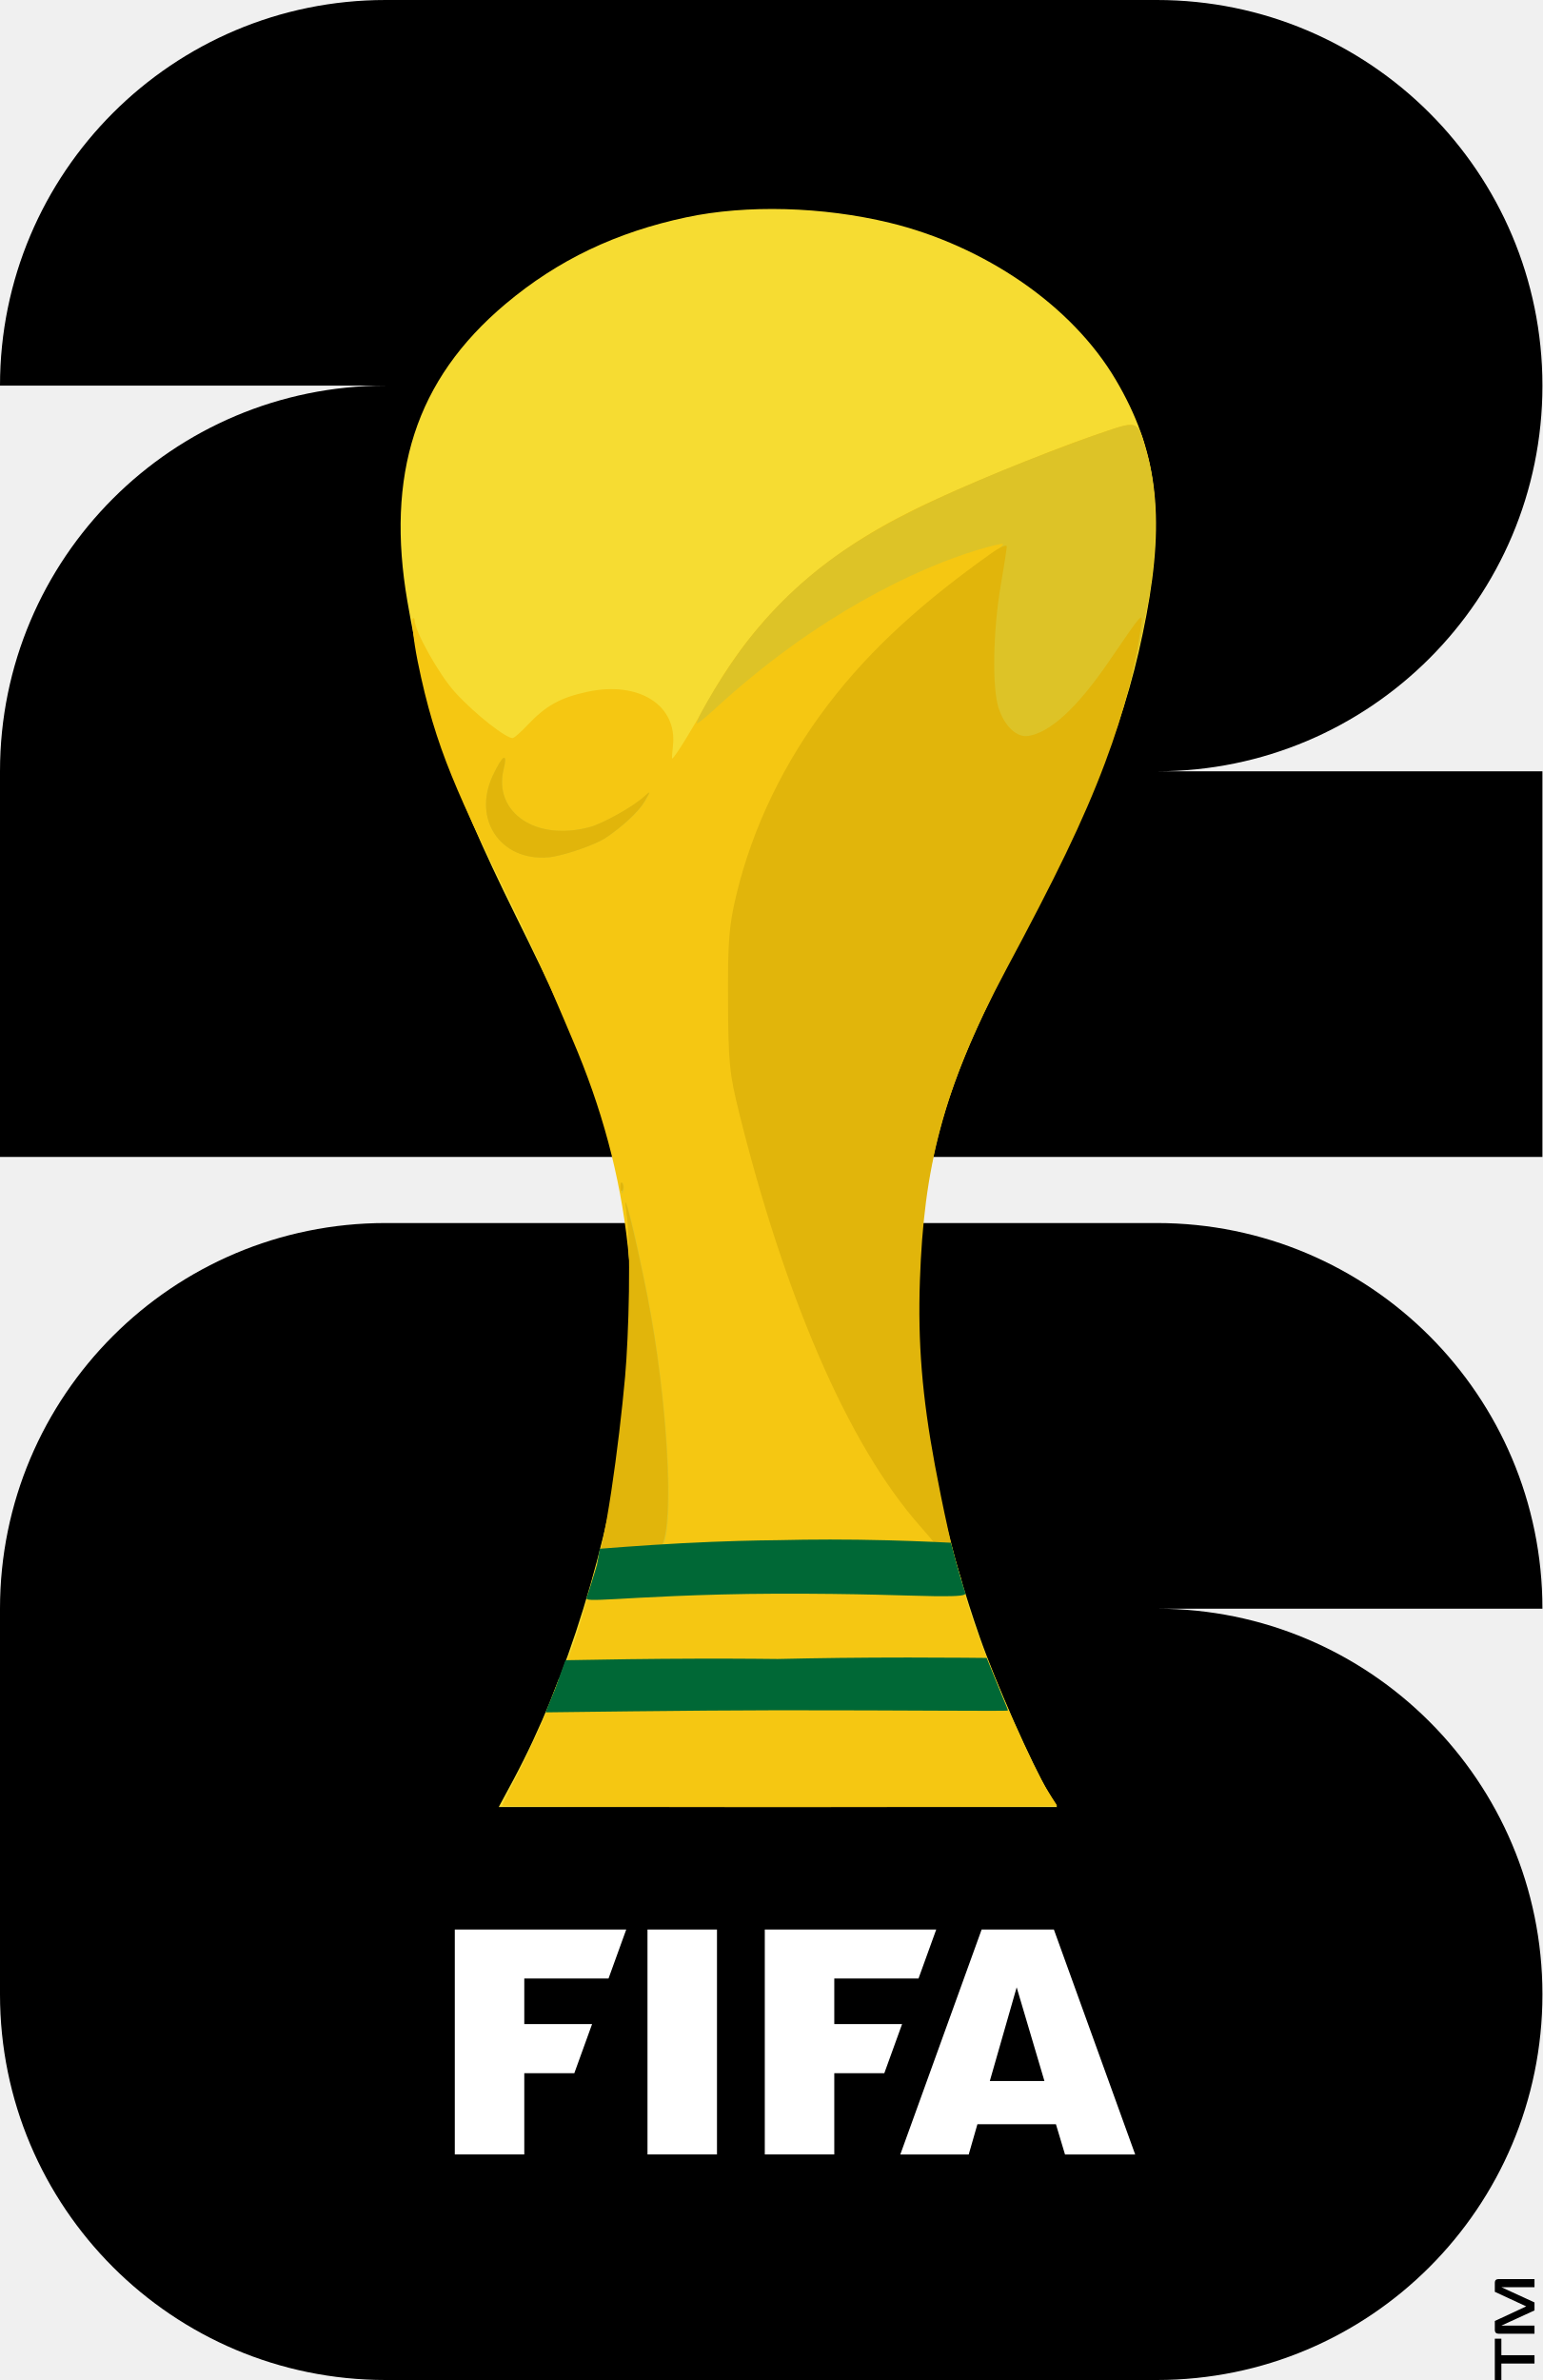
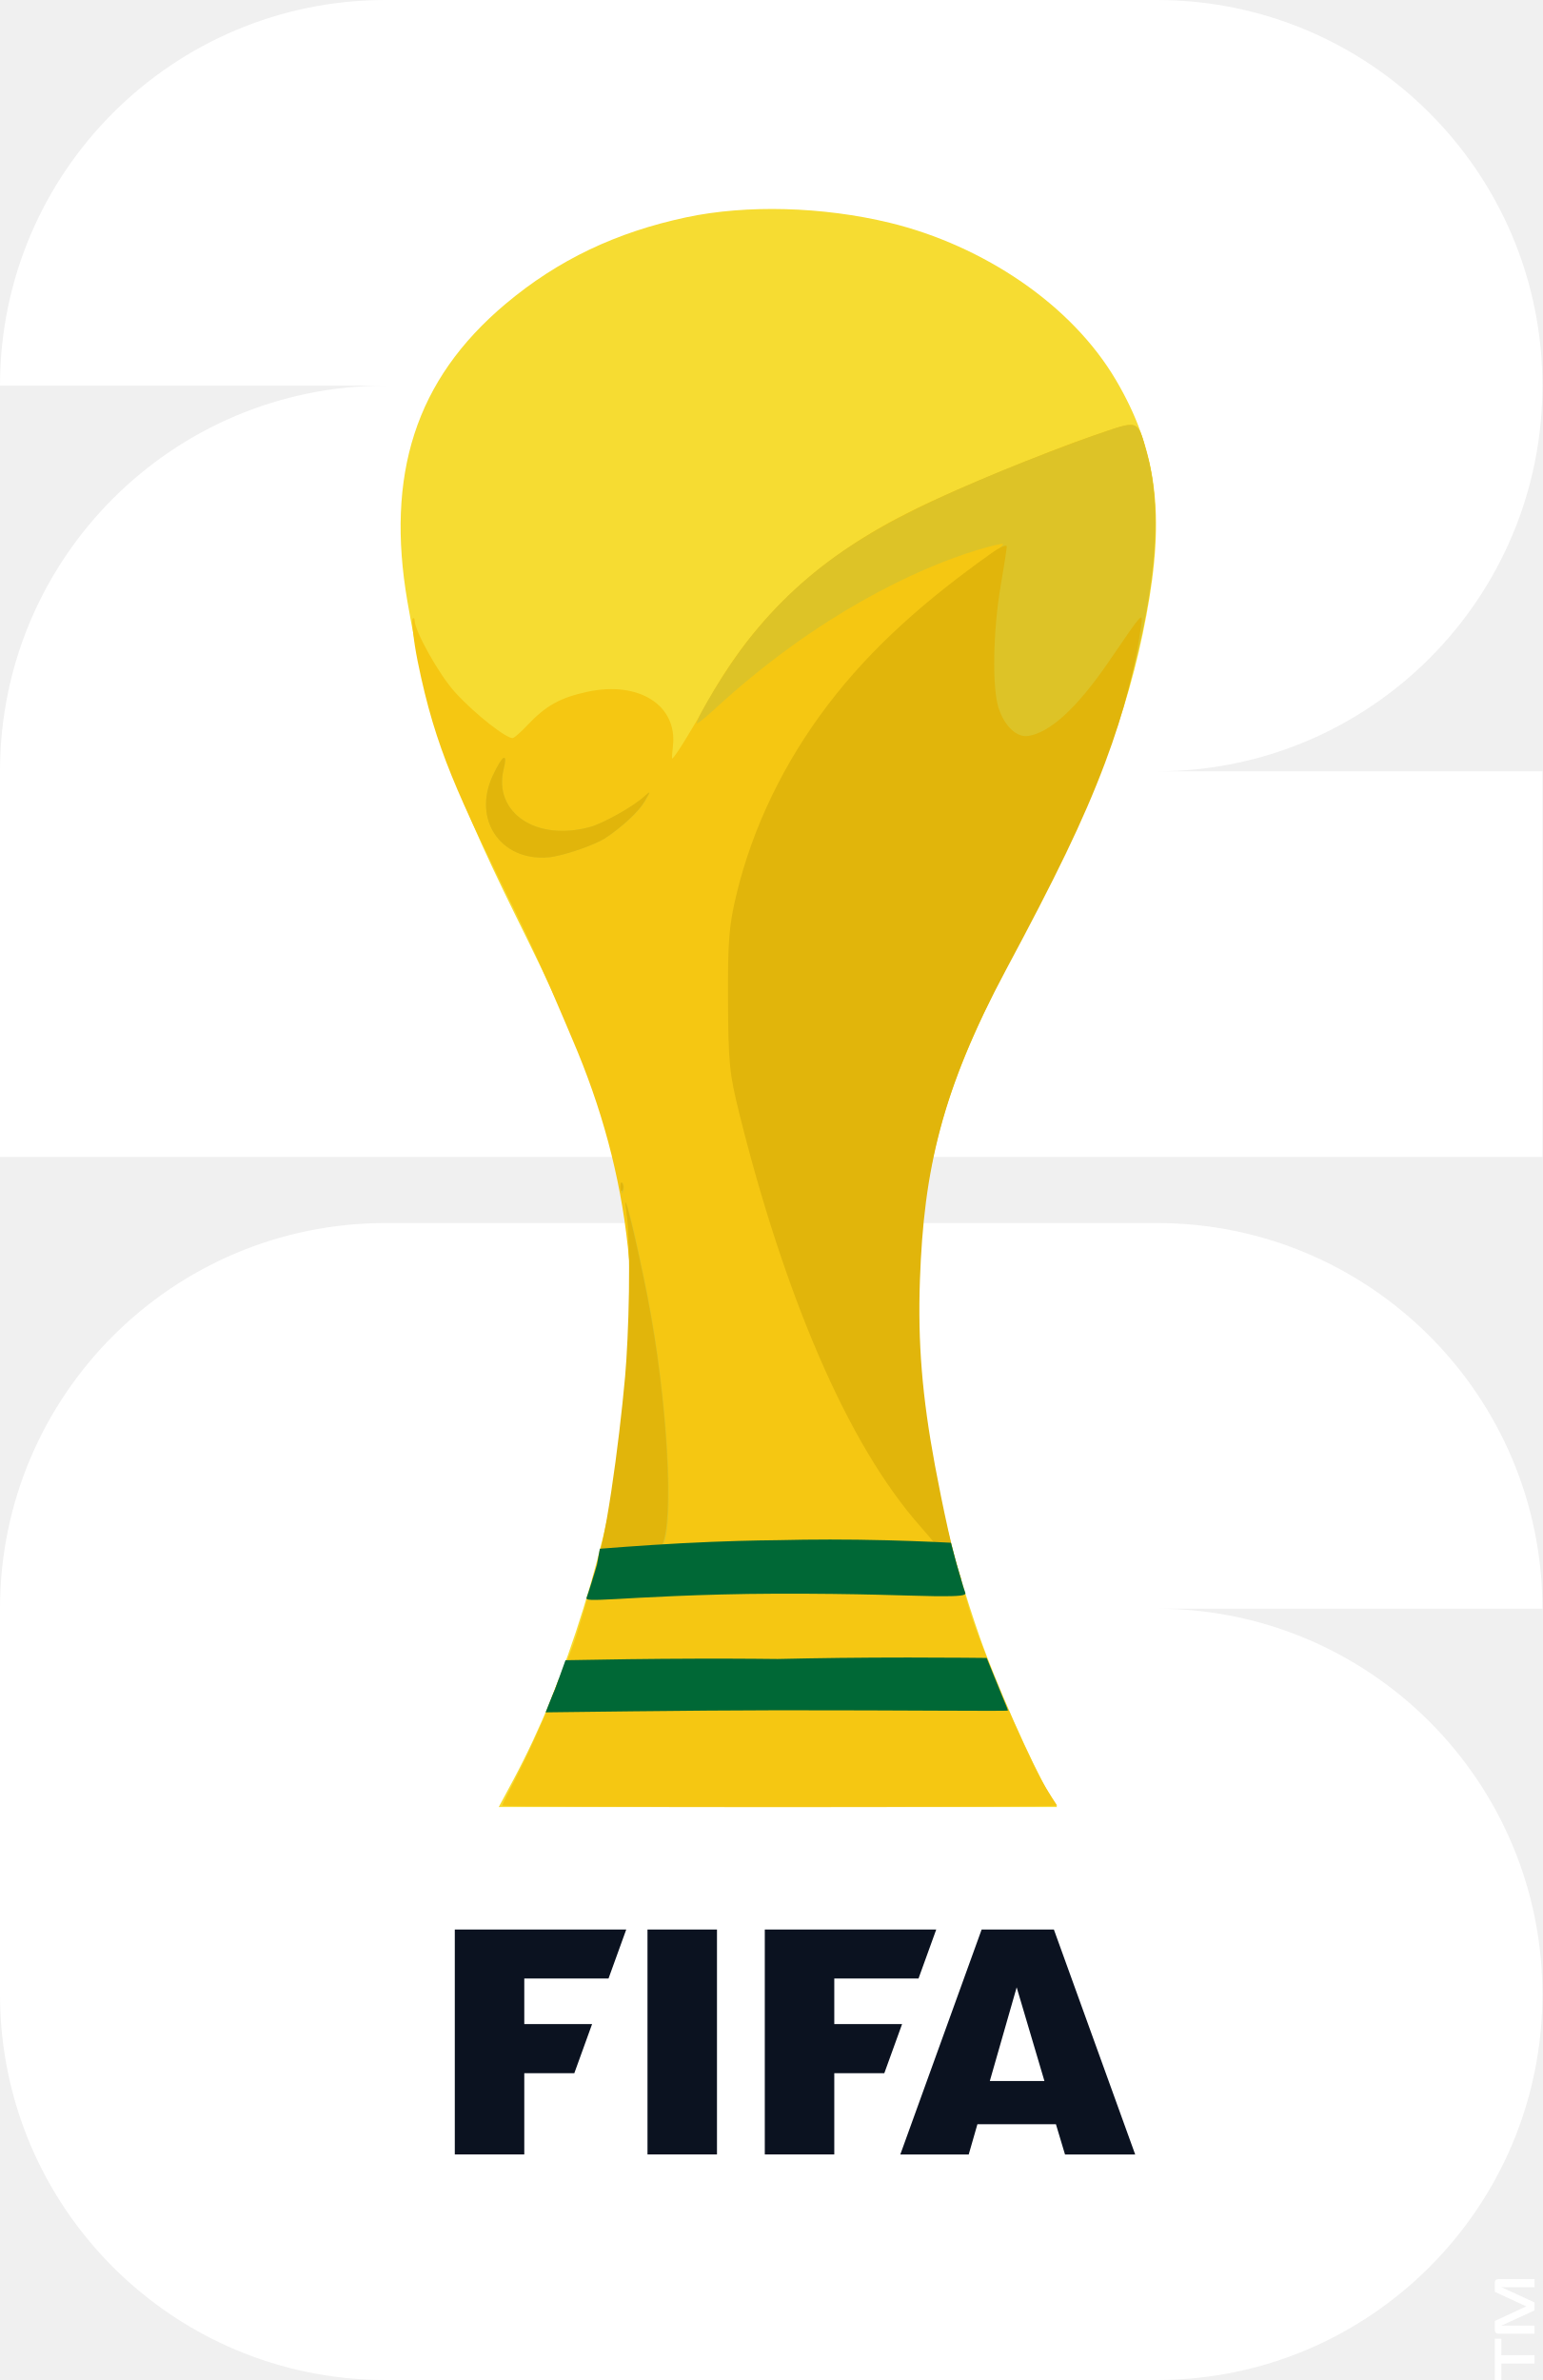
<svg xmlns="http://www.w3.org/2000/svg" version="1.1" id="svg606" width="454.573" height="701.333" viewBox="0 0 454.573 701.333">
  <defs id="defs610">
    <clipPath clipPathUnits="userSpaceOnUse" id="clipPath622">
      <path d="M 0,295.739 H 228.526 V 0 H 0 Z" id="path620" />
    </clipPath>
  </defs>
  <g id="g614" transform="matrix(2.666667,0,0,-2.666667,-77.4136,744.9845)">
    <g id="g616">
      <g id="g618" clip-path="url(#clipPath622)">
        <g id="g624" transform="translate(156.8791,144.2182)">
-           <path d="m 0,0 h -85.232 c -23.538,0 -42.617,-19.08 -42.617,-42.616 v -42.616 c 0,-23.537 19.079,-42.617 42.617,-42.617 H 0 c 23.537,0 42.616,19.08 42.616,42.617 0,23.536 -19.079,42.616 -42.616,42.616 H 42.616 C 42.616,-19.08 23.537,0 0,0 m 0,135.151 h -85.232 c -23.538,0 -42.617,-19.08 -42.617,-42.616 h 42.617 c -23.538,0 -42.617,-19.079 -42.617,-42.616 V 7.302 H 42.616 V 49.919 H 0 c 23.537,0 42.616,19.08 42.616,42.616 0,23.536 -19.079,42.616 -42.616,42.616" style="fill:#000000;fill-opacity:1;fill-rule:nonzero;stroke:none" id="path626" />
+           <path d="m 0,0 h -85.232 c -23.538,0 -42.617,-19.08 -42.617,-42.616 v -42.616 c 0,-23.537 19.079,-42.617 42.617,-42.617 H 0 c 23.537,0 42.616,19.08 42.616,42.617 0,23.536 -19.079,42.616 -42.616,42.616 H 42.616 C 42.616,-19.08 23.537,0 0,0 m 0,135.151 h -85.232 c -23.538,0 -42.617,-19.08 -42.617,-42.616 h 42.617 c -23.538,0 -42.617,-19.079 -42.617,-42.616 V 7.302 H 42.616 V 49.919 H 0 c 23.537,0 42.616,19.08 42.616,42.616 0,23.536 -19.079,42.616 -42.616,42.616" style="fill:#ffffff;fill-opacity:1;fill-rule:nonzero;stroke:none" id="path626" />
        </g>
        <g id="g628" transform="translate(79.2931,66.1489)">
-           <path d="m 0,0 v -24.857 h 7.68 v 8.977 h 5.528 l 1.966,5.432 H 7.68 v 5.032 h 9.308 L 18.947,0 Z" style="fill:#ffffff;fill-opacity:1;fill-rule:nonzero;stroke:none" id="path630" />
+           <path d="m 0,0 v -24.857 h 7.68 v 8.977 h 5.528 l 1.966,5.432 H 7.68 v 5.032 h 9.308 L 18.947,0 Z" style="fill:#0b1220;fill-opacity:1;fill-rule:nonzero;stroke:none" id="path630" />
        </g>
        <g id="g632" transform="translate(100.589,66.1489)">
-           <path d="M 0,0 0.001,-24.857 H 7.68 V 0 Z" style="fill:#ffffff;fill-opacity:1;fill-rule:nonzero;stroke:none" id="path634" />
+           <path d="M 0,0 0.001,-24.857 H 7.68 V 0 Z" style="fill:#0b1220;fill-opacity:1;fill-rule:nonzero;stroke:none" id="path634" />
        </g>
        <g id="g636" transform="translate(113.5534,66.1489)">
-           <path d="m 0,0 v -24.857 h 7.68 v 8.977 h 5.528 l 1.966,5.432 H 7.68 v 5.032 h 9.308 L 18.947,0 Z" style="fill:#ffffff;fill-opacity:1;fill-rule:nonzero;stroke:none" id="path638" />
+           <path d="m 0,0 v -24.857 h 7.68 v 8.977 h 5.528 l 1.966,5.432 H 7.68 v 5.032 h 9.308 L 18.947,0 Z" style="fill:#0b1220;fill-opacity:1;fill-rule:nonzero;stroke:none" id="path638" />
        </g>
        <g id="g640" transform="translate(141.3898,59.7612)">
-           <path d="m 0,0 3.069,-10.354 h -6.037 z m -3.871,6.388 -8.989,-24.859 h 7.561 l 0.96,3.34 H 4.34 l 1.003,-3.34 h 7.756 L 4.113,6.388 Z" style="fill:#ffffff;fill-opacity:1;fill-rule:nonzero;stroke:none" id="path642" />
+           <path d="m 0,0 3.069,-10.354 h -6.037 z m -3.871,6.388 -8.989,-24.859 h 7.561 l 0.96,3.34 H 4.34 l 1.003,-3.34 h 7.756 L 4.113,6.388 Z" style="fill:#0b1220;fill-opacity:1;fill-rule:nonzero;stroke:none" id="path642" />
        </g>
        <g id="g644" transform="translate(194.9572,20.935)">
-           <path d="M 0,0 H -0.722 V -4.565 H 0 v 1.818 h 3.662 v 0.922 H 0 Z" style="fill:#000000;fill-opacity:1;fill-rule:nonzero;stroke:none" id="path646" />
+           <path d="M 0,0 H -0.722 V -4.565 H 0 v 1.818 h 3.662 v 0.922 H 0 Z" style="fill:#ffffff;fill-opacity:1;fill-rule:nonzero;stroke:none" id="path646" />
        </g>
        <g id="g648" transform="translate(198.6193,27.52)">
-           <path d="m 0,0 h -3.984 c -0.125,0 -0.223,-0.033 -0.293,-0.1 -0.072,-0.067 -0.107,-0.163 -0.107,-0.287 v -1.018 l 3.47,-1.61 -3.47,-1.614 v -1.013 c 0,-0.121 0.035,-0.215 0.107,-0.287 0.07,-0.07 0.168,-0.106 0.293,-0.106 H 0 v 0.896 H -3.661 L 0,-3.462 v 0.883 l -3.661,1.683 H 0 Z" style="fill:#000000;fill-opacity:1;fill-rule:nonzero;stroke:none" id="path650" />
+           <path d="m 0,0 h -3.984 c -0.125,0 -0.223,-0.033 -0.293,-0.1 -0.072,-0.067 -0.107,-0.163 -0.107,-0.287 v -1.018 l 3.47,-1.61 -3.47,-1.614 v -1.013 c 0,-0.121 0.035,-0.215 0.107,-0.287 0.07,-0.07 0.168,-0.106 0.293,-0.106 H 0 v 0.896 H -3.661 L 0,-3.462 v 0.883 l -3.661,1.683 H 0 Z" style="fill:#ffffff;fill-opacity:1;fill-rule:nonzero;stroke:none" id="path650" />
        </g>
      </g>
    </g>
    <g id="g652">
      <g id="g654" transform="matrix(69.54387,0,0,170.8742,81.62382,80.26397)" />
    </g>
  </g>
  <g id="g1" transform="matrix(1.042344,0,0,0.9688687,135.2829,144.4009)">
    <g id="g100501" transform="matrix(1.067188,0,0,0.9736831,-17.6902,-86.27694)">
      <path style="display:none;fill:#f6e79c" d="m 27.322,498.749 c 0.295,-0.688 2.539,-5.754 4.974,-11.341 13.338,-30.606 22.644,-66.633 27.524,-103.737 1.155,-8.786 1.605,-24.517 1.446,-39.828 -0.16,-15.336 -0.926,-30.127 -2.244,-37.57 C 56.76,293.502 54.264,282.896 50.163,270.331 45.896,257.259 40.486,243.721 31.784,222.984 25.485,207.975 19.674,193.165 17.544,186.923 8.297,159.815 2.765,132.352 1.037,108.011 -0.37,88.193 1.761,74.697 9.516,57.798 18.595,38.015 33.425,22.845 51.325,12.962 69.176,3.105 90.02,-1.501 111.134,0.949 132.969,3.483 152.667,12.018 167.805,24.894 c 15.299,13.013 26.308,30.776 31.55,52.206 1.768,7.227 1.976,10.635 1.59,25.829 -0.315,12.428 -1.158,22.481 -3.11,33.172 -1.945,10.656 -5.019,22.072 -9.773,36.766 -2.241,6.928 -6.466,18.011 -11.75,30.904 -5.122,12.499 -11.371,27.017 -16.831,39.465 -10.818,24.663 -16.875,47.515 -19.878,73.628 -0.898,7.812 -1.054,21.06 -0.628,34.718 0.427,13.666 1.433,27.667 2.852,36.739 2.594,16.58 6.314,33.915 10.821,50.325 4.534,16.511 9.763,31.738 15.538,45.18 3.266,7.602 6.181,14.237 6.481,14.925 C 175.102,499.744 159.996,500 101,500 42.01,500 26.896,499.744 27.322,498.75" id="path100507" />
      <path style="display:inline;fill:#f6dc32;fill-opacity:1" d="m 30.97,491.509 c 7.169,-15.809 13.391,-33.796 18.551,-53.538 5.1,-19.513 8.977,-40.101 11.172,-58.905 2.204,-18.879 1.833,-51.861 -0.717,-68.677 -1.957,-12.908 -4.49,-24.302 -8.836,-37.943 -4.521,-14.192 -10.329,-28.868 -19.468,-50.651 C 22.495,199.919 16.712,184.211 12.345,168.997 8.053,154.04 5.337,140.164 2.879,123.273 0.055,103.866 0.528,86.484 4.744,71.112 8.977,55.678 16.932,42.34 28.903,30.473 42.824,16.672 58.265,8.075 76.777,3.421 92.717,-0.586 112.973,0.075 130.68,5.126 c 12.431,3.546 24.583,10.048 34.939,18.455 10.426,8.465 19.116,18.924 24.967,30.615 10.91,21.798 13.104,42.213 8.098,73.532 -2.492,15.592 -5.782,29.736 -11.337,46.331 -6.051,18.079 -12.949,34.172 -25.192,62.322 -6.602,15.181 -11.057,26.815 -14.314,37.461 -3.248,10.615 -5.332,20.338 -7.158,32.038 -3.104,19.888 -3.514,41.834 -1.203,65.604 2.302,23.678 7.333,49.324 15.046,75.4 2.007,6.786 5.472,16.834 9.059,26.373 3.562,9.472 7.075,17.987 9.065,21.98 0.794,1.593 2.382,4.764 2.382,4.764 -24.662,0 -73.971,0 -73.971,0 -24.662,0 -73.971,0 -73.971,0 1.297,-2.821 2.587,-5.642 3.879,-8.491 z" id="path100506" />
      <path style="fill:#f6dc34;fill-opacity:0" d="m 29.432,495.116 c 3.716,-7.388 8.301,-18.969 12.711,-32.262 4.419,-13.318 8.491,-27.838 11.301,-40.424 7.418,-33.213 10.048,-60.211 8.848,-86.689 -0.832,-18.364 -2.617,-32.99 -6.922,-49.595 C 50.946,269.081 44.378,251.624 33.722,226.229 23.66,202.248 17.734,186.532 13.174,170.956 8.716,155.729 5.878,141.533 2.756,122.292 2.061,118.009 1.501,107.474 1.524,98.962 1.559,86.059 1.933,82.007 3.809,74.841 8.354,57.483 17.061,42.373 29.093,30.357 41.035,18.431 56.314,9.512 73.6,4.443 80.341,2.466 85.683,1.658 94.773,1.265 c 24.044,-1.04 43.936,4.383 63.606,17.092 14.642,9.46 29.515,27.769 35.965,44.653 7.364,19.279 8.51,36.351 4.321,63.472 -2.198,14.23 -5.282,27.757 -10.122,42.882 -5.024,15.702 -11.288,31.305 -20.801,53.146 -7.892,18.119 -12.335,28.897 -15.423,37.191 -3.014,8.096 -4.664,13.671 -6.619,21.123 -6.308,24.044 -7.538,34.693 -7.492,62.024 0.025,14.691 0.589,28.2 1.441,34.502 4.377,32.367 11.15,61.19 22.125,91.425 3.606,9.935 7.457,19.593 8.726,22.173 1.231,2.501 2.557,5.567 2.938,6.8 0.232,0.753 0.696,2.253 0.696,2.253 -24.533,0 -73.584,0 -73.584,0 -24.533,0 -73.584,0 -73.584,0 0.823,-1.624 1.644,-3.25 2.466,-4.884 z" id="path100505" />
      <path style="fill:#f5c712;fill-opacity:1" d="m 28,499.545 c -4e-6,-0.25 1.858,-4.634 4.117,-9.812 3.979,-9.12 9.02,-22.629 14.258,-38.986 1.54,-4.811 4.079,-14.981 6.56,-26.11 2.459,-11.029 4.77,-22.585 5.768,-29.072 3.814,-24.816 4.649,-48.216 2.598,-70.572 C 59.239,302.525 54.308,281.366 46.667,260.344 44.25,253.695 38.712,237.727 31.762,221.018 23.782,201.834 18.663,189.608 14.613,177.841 10.659,166.355 8.017,156.053 5.624,142.155 4.442,135.293 3.999,129.113 4.287,128.77 c 0.288,-0.343 0.524,-0.087 0.522,0.568 -0.006,3.211 6.427,16.917 10.768,22.518 5.465,7.051 13.848,14.645 15.283,14.21 0.475,-0.144 2.214,-1.973 3.866,-4.04 4.808,-6.014 8.623,-8.54 15.747,-10.364 13.941,-3.569 23.957,4.344 22.779,16.822 -0.209,2.21 -0.306,4.017 -0.218,4 0.638,-0.12 5.579,-9.676 9.611,-18.209 12.751,-26.982 30.189,-45.253 53.676,-59.046 6.901,-4.053 15.695,-8.523 24.365,-12.723 8.317,-4.029 17.628,-8.35 23.826,-10.832 12.43,-4.978 11.691,-5.609 14.335,5.643 2.956,12.577 2.941,28.961 -0.072,48.482 -2.249,14.568 -5.332,28.194 -10.17,43.369 -5.023,15.756 -11.29,31.362 -20.864,53.343 -7.892,18.119 -12.335,28.897 -15.423,37.191 -3.014,8.096 -4.664,13.671 -6.619,21.123 -6.378,24.312 -7.556,34.638 -7.479,62.585 0.04,14.54 0.61,28.514 1.385,33.935 3.242,22.689 6.385,38.647 12.547,62.312 1.332,5.117 4.785,15.558 8.544,25.972 3.782,10.478 7.658,20.347 9.976,25.498 1.954,4.343 4.339,8.185 4.339,8.43 -1.2e-4,0.245 -33.862,0.445 -74.012,0.445 -40.15,0 -73,-0.205 -73,-0.455 l 4e-5,0" id="path100504" />
      <path style="fill:#ddc327;fill-opacity:1" d="m 39.909,470.069 c -0.001,-0.184 0.703,-2.533 1.561,-5.245 0.52,-1.644 1.559,-4.952 1.559,-4.952 10.687,-0.314 22.966,-0.649 36.085,-0.846 12.041,-0.181 21.677,-0.182 21.677,-0.182 11.03,-0.016 22.703,0.086 36.136,0.365 12.042,0.25 21.668,0.552 21.668,0.552 0.449,1.336 1.345,3.993 1.345,3.993 0.754,2.232 1.54,4.516 1.811,5.28 0.37,1.042 -12.178,0.685 -60.701,0.721 -33.648,0.025 -61.14,0.497 -61.141,0.313 z m 11.68,-38.943 c -0.003,-0.256 1.083,-5.11 2.409,-10.866 3.303,-14.332 6.68,-37.206 7.99,-53.733 0.998,-12.596 0.458,-39.445 -1.031,-52.547 -0.972,-8.554 2.158,5.766 5.627,26.55 2.495,14.946 4.272,32.076 5.07,46.552 0.799,14.483 0.61,26.137 -0.798,30.47 -0.243,0.747 0.781,1.079 5.881,1.056 5.1,-0.023 14.282,-0.51 30.364,-0.366 20.258,0.182 36.812,1.326 36.811,0.952 -7.2e-4,-0.373 -2.26,-3.584 -5.025,-7.171 -9.528,-12.363 -18.486,-30.446 -26.693,-52.9 -8.134,-22.254 -15.447,-48.62 -21.192,-75.887 -2.607,-12.376 -2.904,-15.647 -2.979,-35.607 -0.07,-18.448 0.277,-23.184 2.307,-33.027 4.148,-20.11 12.397,-40.318 23.767,-58.166 11.466,-17.999 25.455,-32.706 41.562,-45.987 3.001,-2.475 5.274,-4.736 5.056,-4.971 -0.218,-0.235 -3.168,0.571 -6.562,1.775 -8.81,3.124 -19.442,8.411 -30.873,16.047 -11.471,7.662 -24.89,18.435 -39.373,34.154 -2.394,2.598 -4.347,4.426 -4.343,3.963 0.007,-0.873 2.062,-5.423 4.75,-10.618 2.741,-5.296 5.957,-10.921 8.54,-14.818 7.984,-12.045 16.741,-21.573 27.492,-29.913 11.04,-8.564 23.311,-15.29 39.758,-23.338 6.353,-3.109 19.581,-9.123 24.409,-11.057 12.43,-4.978 11.691,-5.609 14.335,5.643 2.956,12.577 2.941,28.961 -0.072,48.482 -2.249,14.568 -5.332,28.194 -10.17,43.369 -5.023,15.756 -11.29,31.362 -20.864,53.343 -7.892,18.119 -12.335,28.897 -15.423,37.191 -3.014,8.096 -4.664,13.671 -6.619,21.123 -6.308,24.044 -7.538,34.693 -7.492,62.024 0.025,14.691 0.589,28.2 1.441,34.502 2.035,15.05 5.928,36.213 8.288,45.059 1.109,4.159 2.016,7.842 2.016,8.23 5.3e-4,0.387 -22.133,-1.059 -49.213,-0.968 -13.775,0.046 -25.606,0.495 -34.741,0.9 -8.902,0.395 -14.41,0.685 -14.412,0.557 z m 7.916,-124.429 c -0.012,-1.488 0.212,-2.153 0.497,-1.476 0.285,0.677 0.294,1.897 0.021,2.709 -0.273,0.812 -0.506,0.257 -0.518,-1.233 z M 40.281,203.334 C 27.615,204.604 20.01,191.49 25.575,177.676 c 2.664,-6.613 3.951,-7.243 2.805,-1.734 -1.381,6.639 0.849,12.37 5.145,15.744 4.322,3.395 10.695,4.41 17.711,2.2 3.515,-1.107 11.429,-6.318 14.363,-9.425 1.917,-2.031 1.872,-1.926 0.263,1.349 -1.579,3.215 -5.932,7.955 -10.337,11.409 -2.889,2.266 -11.512,5.74 -15.244,6.115 z" id="path100503" />
      <path style="fill:#e1b50b;fill-opacity:1;stroke-width:0.999" d="m 40.421,468.054 c 0.371,-1.279 1.06,-3.443 1.507,-4.736 0.274,-0.793 0.822,-2.384 0.822,-2.384 10.693,-0.3 22.989,-0.621 36.115,-0.811 12.05,-0.174 21.694,-0.176 21.694,-0.176 11.038,-0.017 22.722,0.079 36.164,0.344 12.051,0.237 21.686,0.525 21.686,0.525 0.536,1.432 1.607,4.278 1.607,4.278 0.884,2.343 1.606,4.469 1.606,4.744 4e-5,0.275 -27.425,-0.11 -60.958,-0.08 -20.327,0.018 -60.929,0.651 -60.929,0.651 -6.5e-5,2.2e-4 0.685,-2.353 0.685,-2.353 z m 11.554,-39.489 c 1.642,-4.737 3.386,-15.118 4.933,-27.135 1.54,-11.967 2.872,-25.476 3.668,-35.902 0.934,-12.237 1.69,-41.129 0.278,-52.071 -1.131,-8.76 2.523,8.543 5.612,27.093 2.637,15.837 4.431,33.515 5.145,48.114 0.715,14.611 0.345,25.976 -1.315,29.644 -0.474,1.047 -0.67,4.67 3.752,7.856 4.539,3.27 13.389,5.853 31.618,5.933 10.288,0.045 20.458,-2.498 27.721,-5.142 7.315,-2.663 11.877,-5.506 11.198,-6.434 -0.154,-0.211 -2.529,-3.841 -5.625,-7.957 -9.901,-13.165 -18.921,-31.285 -27.082,-53.575 -8.102,-22.129 -15.273,-48.179 -21.065,-75.739 -2.6,-12.372 -2.896,-15.643 -2.972,-35.603 -0.07,-18.447 0.276,-23.185 2.301,-33.029 4.229,-20.564 12.474,-40.803 24.085,-58.8 11.791,-18.276 26.135,-33.007 43.442,-47.512 2.228,-1.867 4.022,-2.79 4.018,-2.031 -0.004,0.754 -0.713,6.19 -1.576,12.049 -2.059,13.98 -2.353,32.038 -0.573,38.408 1.585,5.673 4.842,9.304 7.901,8.692 5.635,-1.127 12.6,-8.243 21.391,-23.399 8.775,-15.129 9.079,-15.873 8.43,-10.712 -1.56,12.407 -4.178,25.752 -9.548,42.583 -5.815,18.23 -13.106,35.707 -26.307,64.782 -8.484,18.687 -13.894,34.294 -17.333,49.516 -3.429,15.179 -4.866,29.855 -5.384,47.15 -0.587,19.576 0.588,36.439 3.978,57.919 1.846,11.695 5.165,30.275 6.863,35.138 0.374,1.071 -0.763,1.313 -10.347,1 -4.491,-0.146 -21.477,-0.934 -38.661,-0.869 -23.285,0.088 -35.572,1.073 -41.965,1.226 -6.394,0.153 -6.903,-0.267 -6.583,-1.192 z m 7.346,-122.455 c 0.038,-1.272 0.274,-1.587 0.601,-0.801 0.296,0.711 0.267,1.655 -0.063,2.095 -0.33,0.44 -0.572,-0.143 -0.538,-1.294 0,0 3e-6,0 3e-6,0 z M 40.234,203.351 c -12.631,1.258 -20.214,-11.865 -14.664,-25.673 2.657,-6.611 3.94,-7.24 2.797,-1.731 -1.377,6.638 0.846,12.371 5.13,15.75 4.309,3.399 10.664,4.421 17.661,2.215 3.506,-1.106 11.395,-6.312 14.322,-9.421 1.912,-2.031 1.867,-1.926 0.263,1.349 -1.575,3.215 -5.915,7.954 -10.307,11.407 -2.882,2.265 -11.478,5.733 -15.201,6.104 z" id="path100502" />
      <path style="fill:#006836;fill-opacity:1" d="m 40.544,467.368 c 0.912,-2.726 0.977,-2.743 1.431,-4.052 0.938,-3.037 2.808,-9.179 2.808,-9.179 10.441,-0.232 22.294,-0.451 35.106,-0.49 11.716,-0.035 21.092,0.109 21.092,0.109 10.525,-0.288 21.8,-0.464 34.629,-0.464 11.54,-10e-6 20.765,0.136 20.765,0.136 1.34,3.933 4.017,11.673 4.017,11.673 0.824,2.372 1.611,4.467 1.611,4.743 4e-5,0.275 -27.502,-0.114 -61.128,-0.087 -20.468,0.017 -61.354,0.654 -61.354,0.654 0.341,-1.012 0.681,-2.026 1.022,-3.042 z m 9.824,-32.75 c 0.349,-1.037 2.427,-8.773 2.766,-10.347 0.25,-1.647 0.749,-4.952 0.749,-4.952 8.792,-0.822 18.814,-1.641 29.63,-2.156 9.899,-0.472 17.825,-0.529 17.825,-0.529 8.618,-0.247 17.977,-0.282 28.488,0.034 9.492,0.286 17.075,0.771 17.075,0.771 0.489,2.173 1.465,6.494 1.465,6.494 0.349,1.541 1.985,8.131 2.335,9.143 0.279,0.807 -1.066,1.162 -8.077,1.056 -7.012,-0.106 -19.697,-0.85 -42.1,-0.774 -20.2,0.069 -37.28,1.352 -42.074,1.657 -7.003,0.446 -8.35,0.405 -8.081,-0.396 z" id="path100501" />
    </g>
  </g>
</svg>
